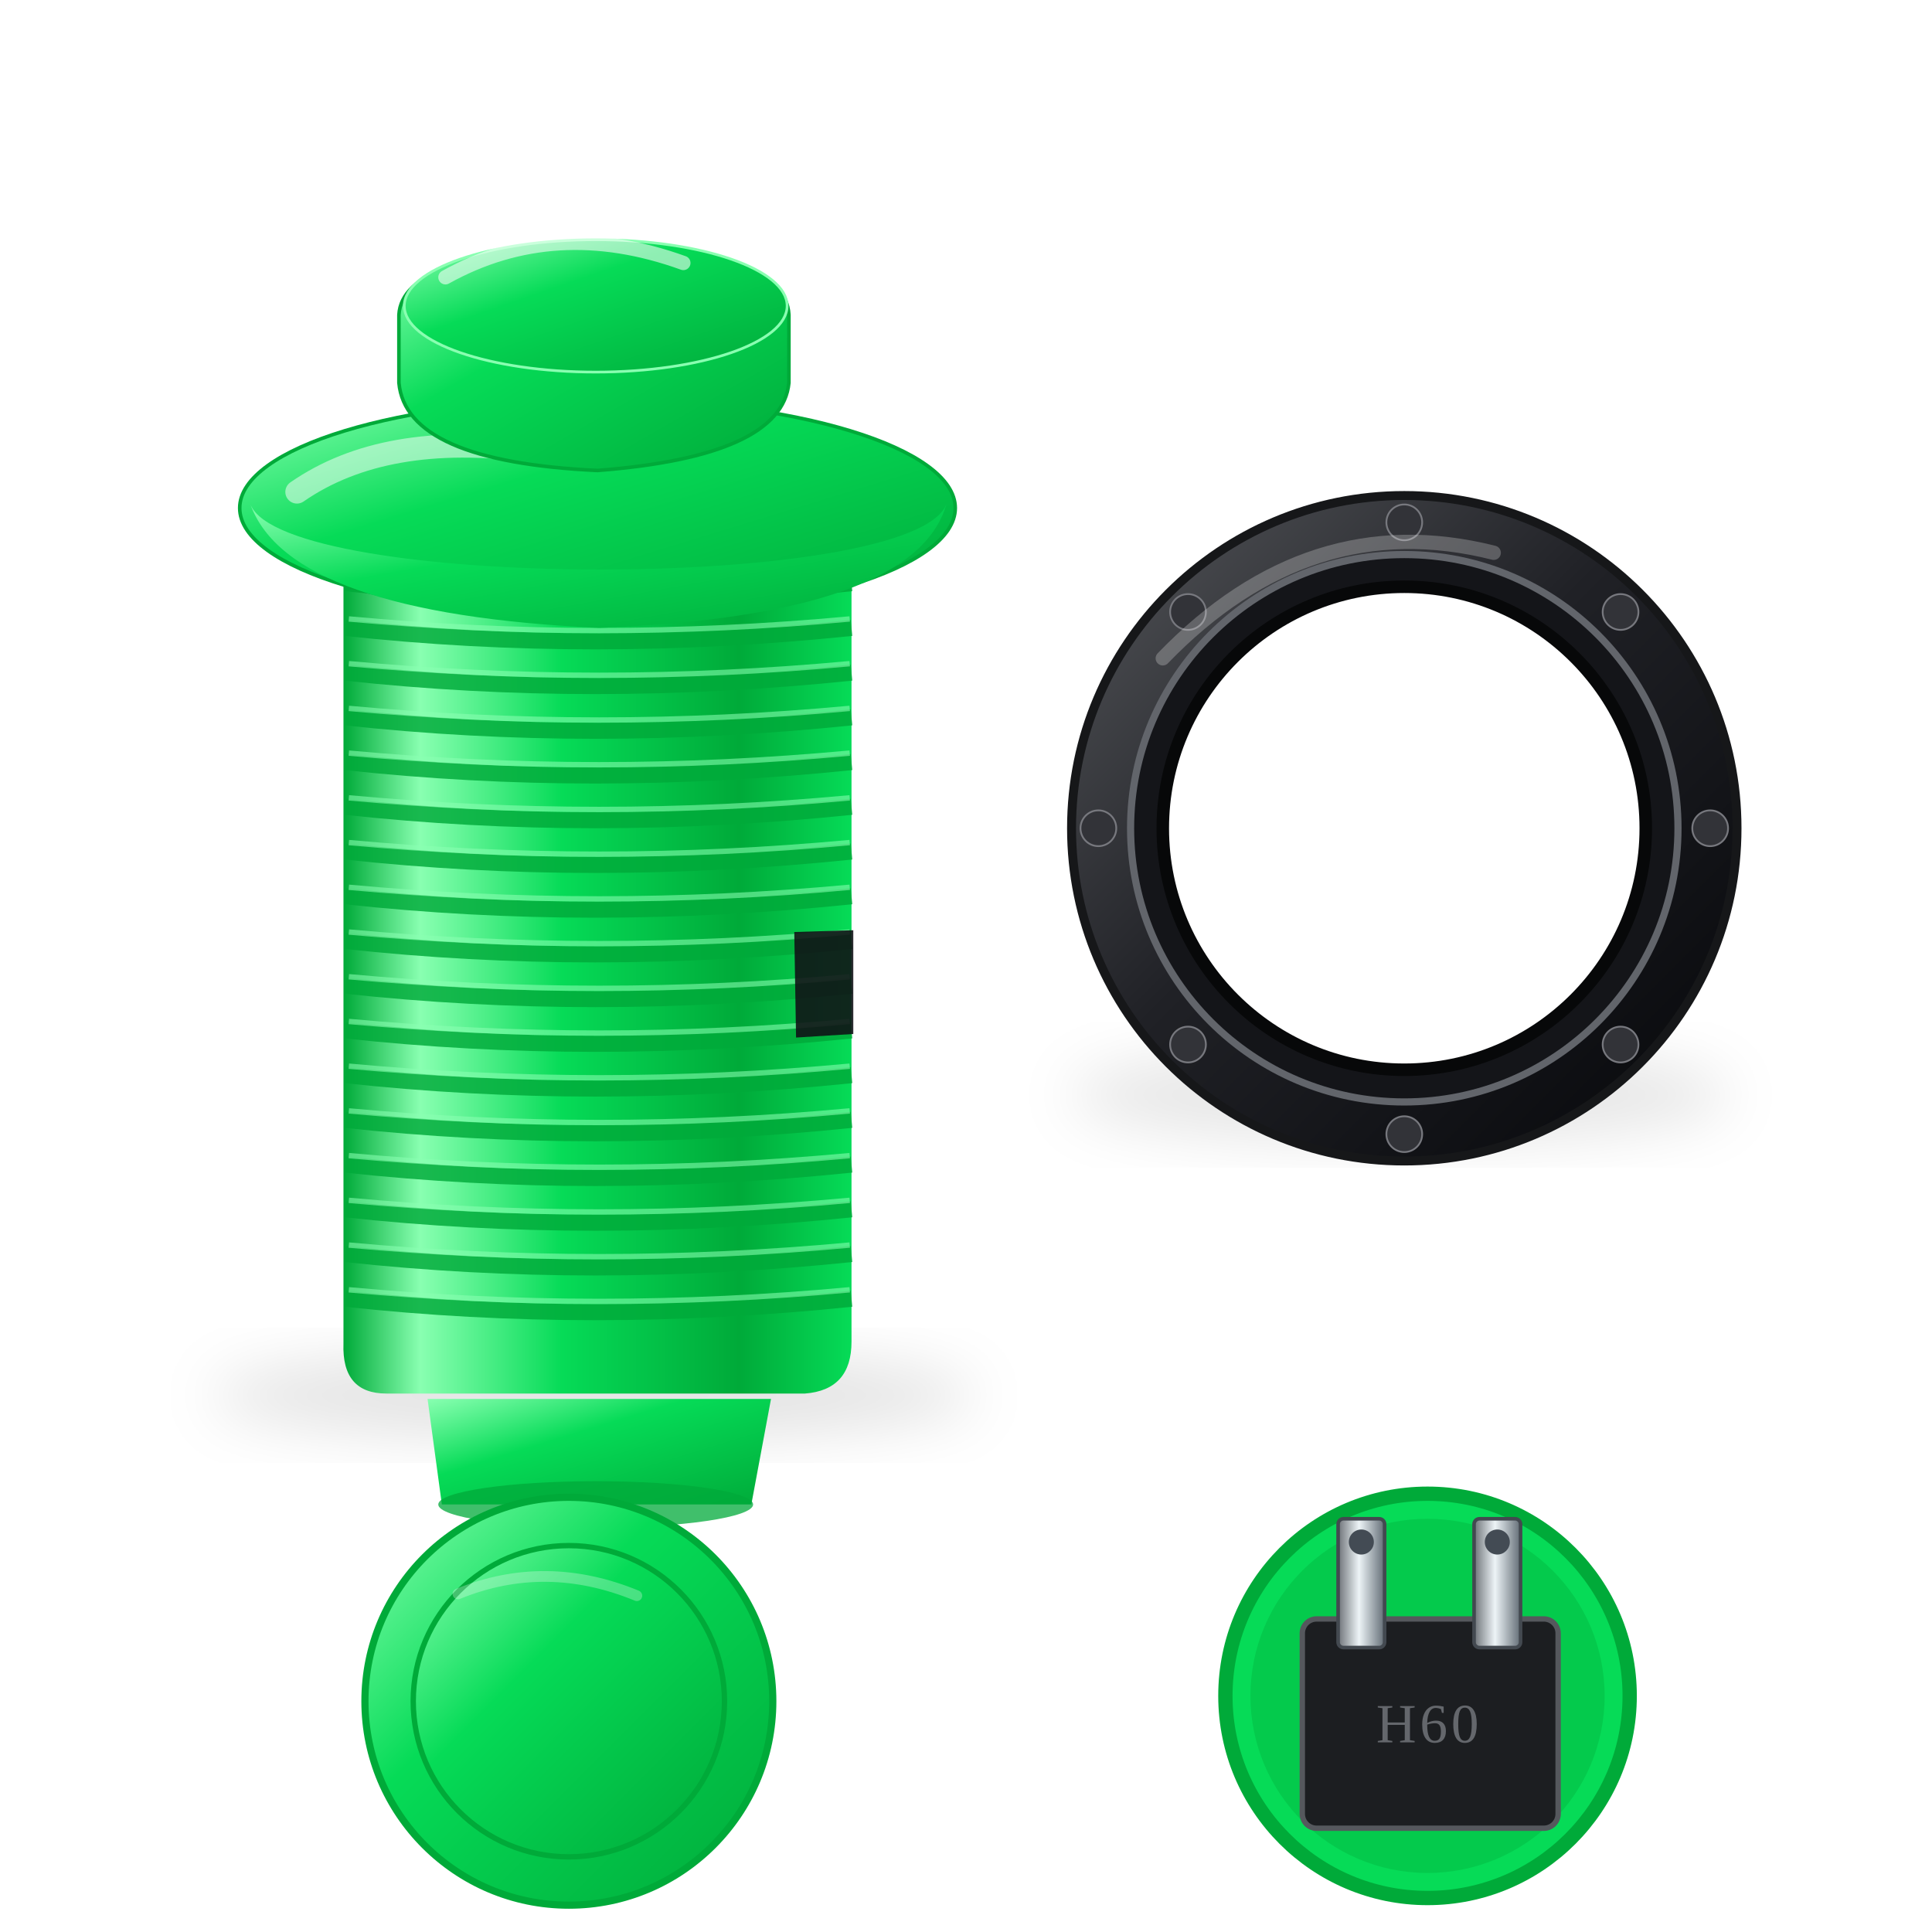
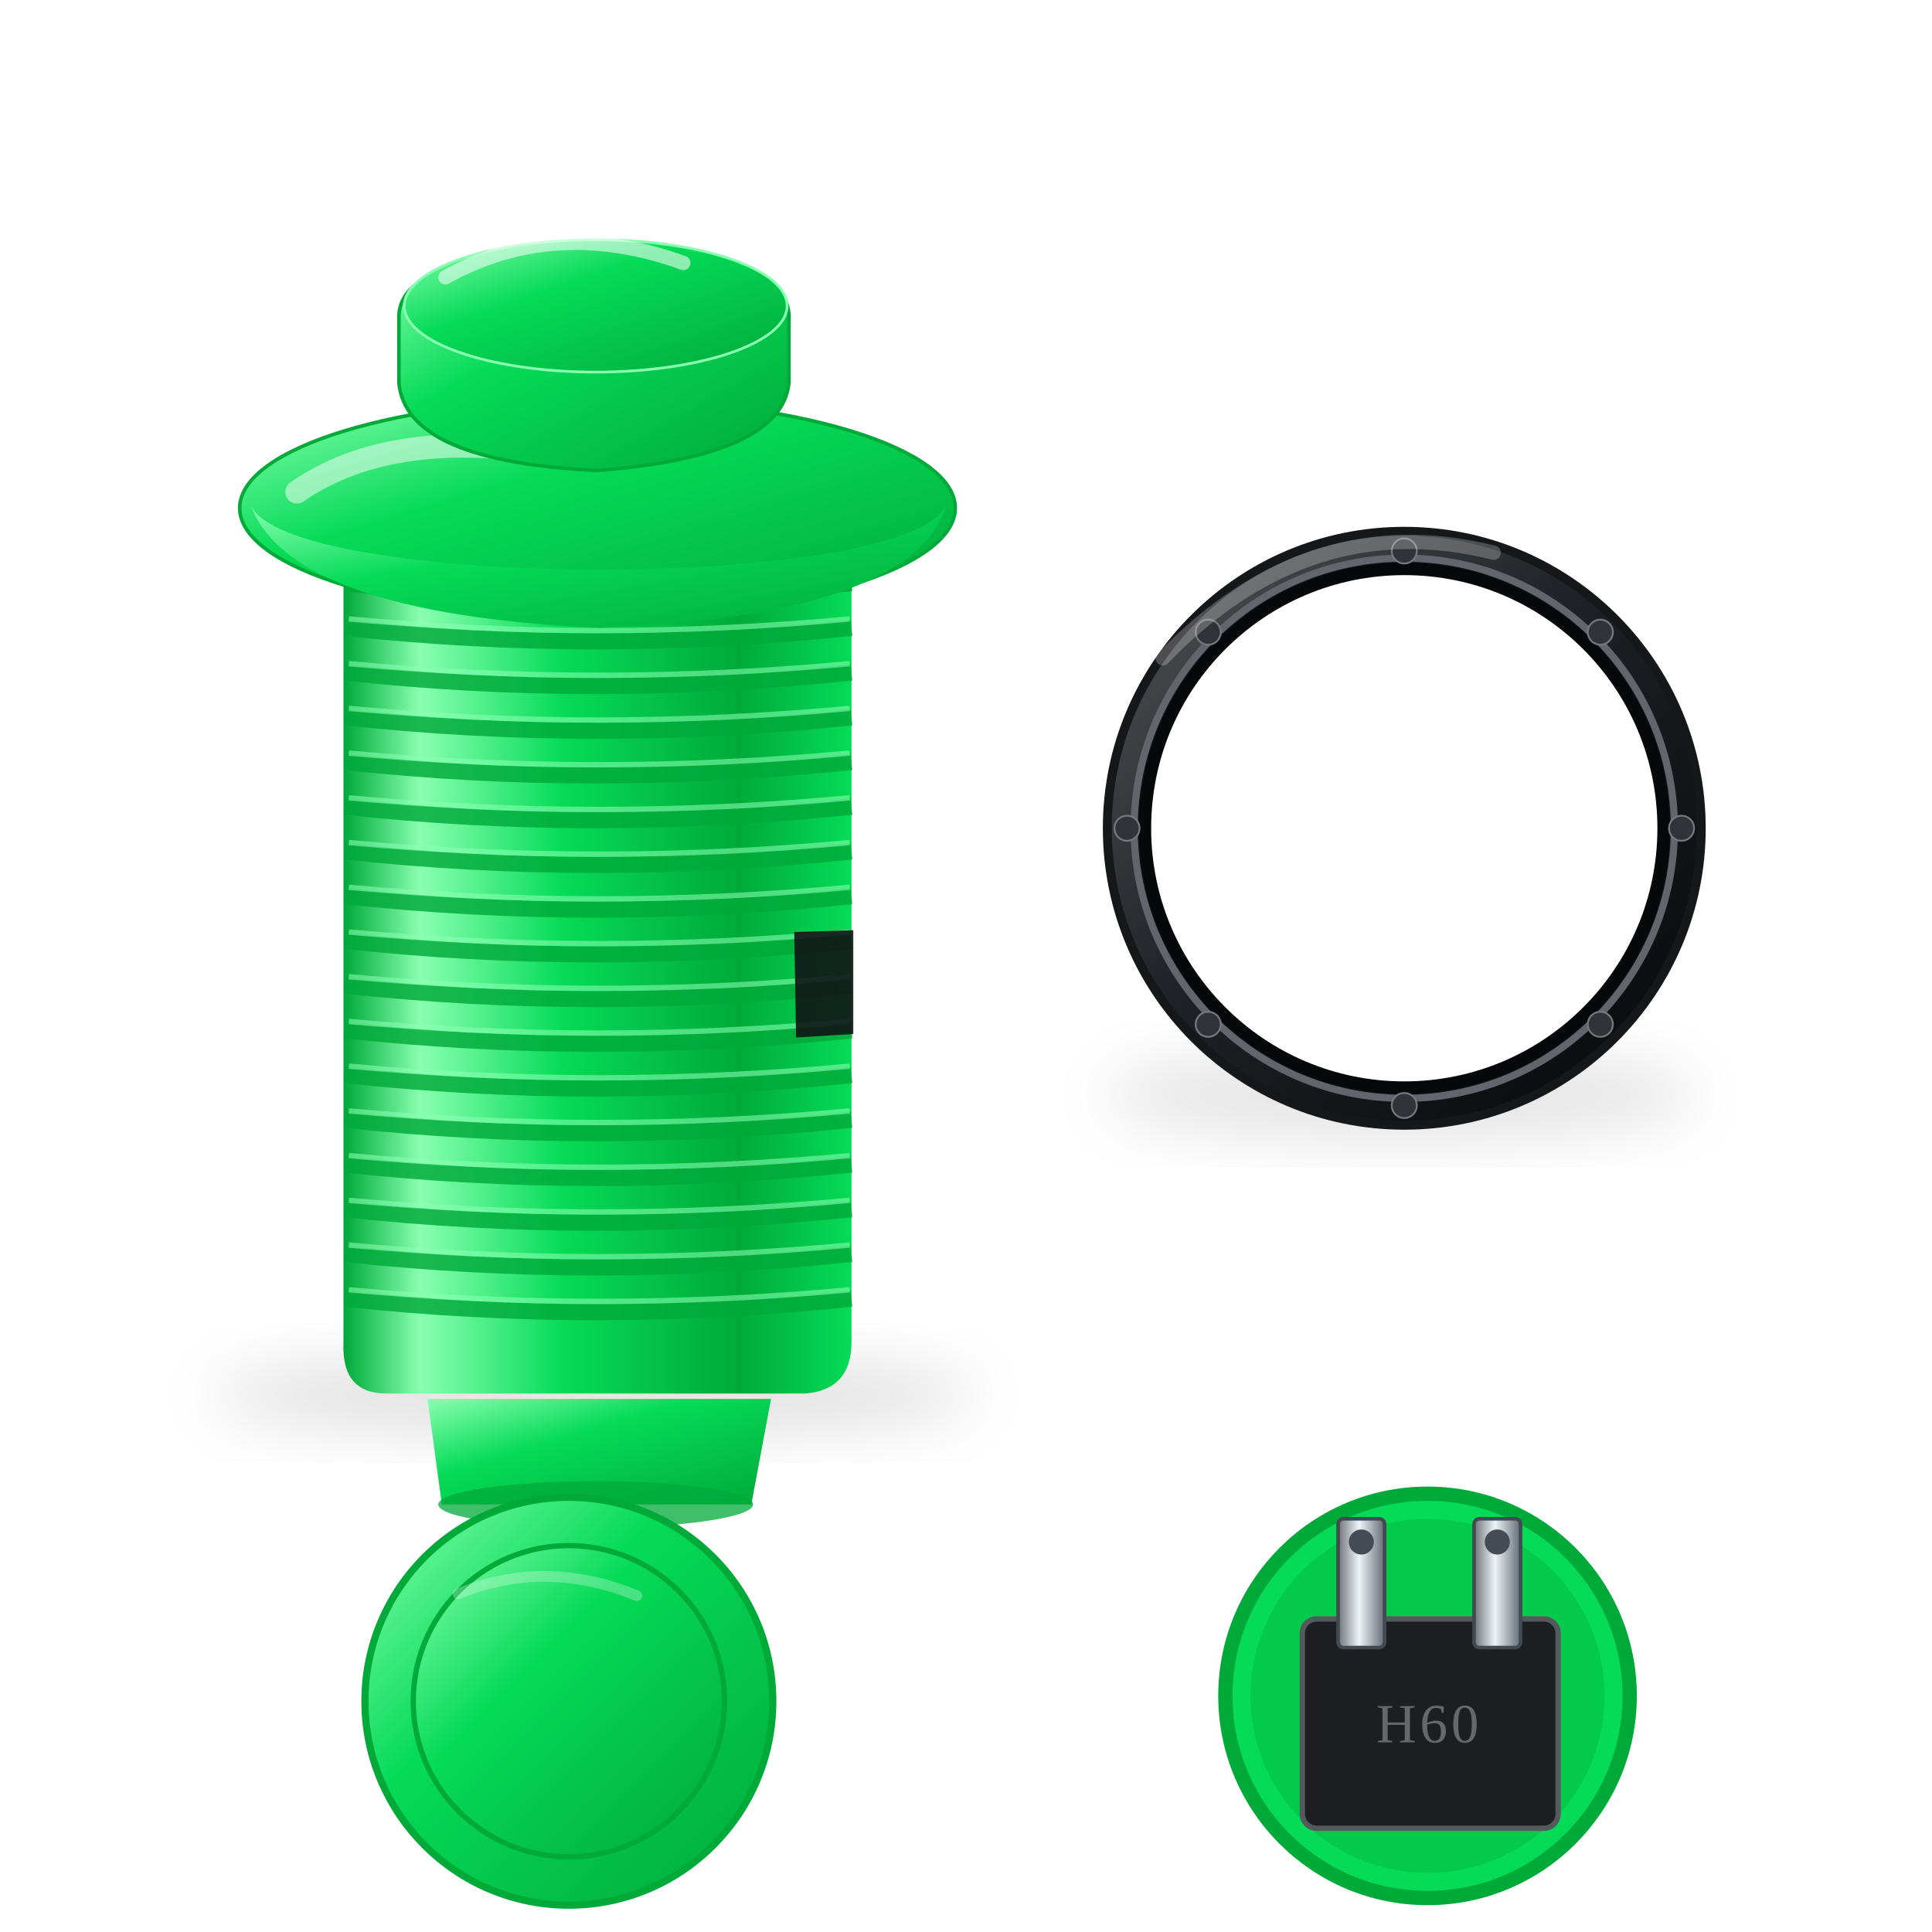
<svg xmlns="http://www.w3.org/2000/svg" width="1080" height="1080" viewBox="0 0 1080 1080" role="img" aria-label="H60 unbranded arcade push button, front, side, rear switch and correctly proportioned black mounting nut">
  <defs>
    <linearGradient id="body" x1="0" x2="1">
      <stop stop-color="#00aa39" />
      <stop offset=".15" stop-color="#89ffb1" />
      <stop offset=".43" stop-color="#06db57" />
      <stop offset=".78" stop-color="#00aa39" />
      <stop offset="1" stop-color="#06db57" />
    </linearGradient>
    <linearGradient id="top" x1="0" y1="0" x2="1" y2="1">
      <stop stop-color="#89ffb1" />
      <stop offset=".38" stop-color="#06db57" />
      <stop offset="1" stop-color="#00aa39" />
    </linearGradient>
    <linearGradient id="metal" x1="0" x2="1">
      <stop stop-color="#6e7378" />
      <stop offset=".45" stop-color="#edf4f7" />
      <stop offset="1" stop-color="#626c75" />
    </linearGradient>
    <linearGradient id="nut" x1="0" y1="0" x2="1" y2="1">
      <stop stop-color="#55575b" />
      <stop offset=".45" stop-color="#202126" />
      <stop offset="1" stop-color="#050609" />
    </linearGradient>
    <filter id="shadow" x="-25%" y="-25%" width="150%" height="150%">
      <feGaussianBlur stdDeviation="16" />
    </filter>
  </defs>
  <rect width="1080" height="1080" fill="#fff" />
  <ellipse cx="332" cy="780" rx="214" ry="25" fill="#000" opacity=".11" filter="url(#shadow)" />
  <path d="M192 304 Q192 284 214 284 L456 284 Q476 284 476 305 L476 750 Q476 777 450 779 L216 779 Q191 779 192 751 Z" fill="url(#body)" />
  <path d="M193 326 Q331 341 476 326" fill="none" stroke="#00aa39" stroke-width="9" opacity=".82" />
  <path d="M195 321 Q335 334 475 321" fill="none" stroke="#89ffb1" stroke-width="3" opacity=".57" />
  <path d="M193 351 Q331 366 476 351" fill="none" stroke="#00aa39" stroke-width="9" opacity=".82" />
  <path d="M195 346 Q335 359 475 346" fill="none" stroke="#89ffb1" stroke-width="3" opacity=".57" />
  <path d="M193 376 Q331 391 476 376" fill="none" stroke="#00aa39" stroke-width="9" opacity=".82" />
  <path d="M195 371 Q335 384 475 371" fill="none" stroke="#89ffb1" stroke-width="3" opacity=".57" />
  <path d="M193 401 Q331 416 476 401" fill="none" stroke="#00aa39" stroke-width="9" opacity=".82" />
  <path d="M195 396 Q335 409 475 396" fill="none" stroke="#89ffb1" stroke-width="3" opacity=".57" />
  <path d="M193 426 Q331 441 476 426" fill="none" stroke="#00aa39" stroke-width="9" opacity=".82" />
  <path d="M195 421 Q335 434 475 421" fill="none" stroke="#89ffb1" stroke-width="3" opacity=".57" />
  <path d="M193 451 Q331 466 476 451" fill="none" stroke="#00aa39" stroke-width="9" opacity=".82" />
  <path d="M195 446 Q335 459 475 446" fill="none" stroke="#89ffb1" stroke-width="3" opacity=".57" />
  <path d="M193 476 Q331 491 476 476" fill="none" stroke="#00aa39" stroke-width="9" opacity=".82" />
  <path d="M195 471 Q335 484 475 471" fill="none" stroke="#89ffb1" stroke-width="3" opacity=".57" />
  <path d="M193 501 Q331 516 476 501" fill="none" stroke="#00aa39" stroke-width="9" opacity=".82" />
  <path d="M195 496 Q335 509 475 496" fill="none" stroke="#89ffb1" stroke-width="3" opacity=".57" />
  <path d="M193 526 Q331 541 476 526" fill="none" stroke="#00aa39" stroke-width="9" opacity=".82" />
  <path d="M195 521 Q335 534 475 521" fill="none" stroke="#89ffb1" stroke-width="3" opacity=".57" />
  <path d="M193 551 Q331 566 476 551" fill="none" stroke="#00aa39" stroke-width="9" opacity=".82" />
  <path d="M195 546 Q335 559 475 546" fill="none" stroke="#89ffb1" stroke-width="3" opacity=".57" />
  <path d="M193 576 Q331 591 476 576" fill="none" stroke="#00aa39" stroke-width="9" opacity=".82" />
  <path d="M195 571 Q335 584 475 571" fill="none" stroke="#89ffb1" stroke-width="3" opacity=".57" />
  <path d="M193 601 Q331 616 476 601" fill="none" stroke="#00aa39" stroke-width="9" opacity=".82" />
  <path d="M195 596 Q335 609 475 596" fill="none" stroke="#89ffb1" stroke-width="3" opacity=".57" />
  <path d="M193 626 Q331 641 476 626" fill="none" stroke="#00aa39" stroke-width="9" opacity=".82" />
  <path d="M195 621 Q335 634 475 621" fill="none" stroke="#89ffb1" stroke-width="3" opacity=".57" />
  <path d="M193 651 Q331 666 476 651" fill="none" stroke="#00aa39" stroke-width="9" opacity=".82" />
  <path d="M195 646 Q335 659 475 646" fill="none" stroke="#89ffb1" stroke-width="3" opacity=".57" />
  <path d="M193 676 Q331 691 476 676" fill="none" stroke="#00aa39" stroke-width="9" opacity=".82" />
  <path d="M195 671 Q335 684 475 671" fill="none" stroke="#89ffb1" stroke-width="3" opacity=".57" />
  <path d="M193 701 Q331 716 476 701" fill="none" stroke="#00aa39" stroke-width="9" opacity=".82" />
  <path d="M195 696 Q335 709 475 696" fill="none" stroke="#89ffb1" stroke-width="3" opacity=".57" />
  <path d="M193 726 Q331 741 476 726" fill="none" stroke="#00aa39" stroke-width="9" opacity=".82" />
  <path d="M195 721 Q335 734 475 721" fill="none" stroke="#89ffb1" stroke-width="3" opacity=".57" />
  <path d="M444 521 L477 520 L477 578 L445 580 Z" fill="#101115" opacity=".89" />
  <path d="M239 782 L431 782 L420 841 L247 841 Z" fill="url(#top)" />
  <ellipse cx="333" cy="841" rx="88" ry="13" fill="#00aa39" opacity=".75" />
  <ellipse cx="334" cy="284" rx="200" ry="61" fill="url(#top)" stroke="#00aa39" stroke-width="2" />
  <path d="M140 282 C159 330 509 331 529 282 Q511 344 335 351 Q162 343 140 282Z" fill="url(#top)" />
  <path d="M166 275 Q215 241 297 252" stroke="#fff" stroke-width="13" stroke-linecap="round" fill="none" opacity=".50" />
  <path d="M223 214 L223 176 Q225 141 333 138 Q439 139 441 176 L441 214 Q437 255 334 263 Q227 258 223 214 Z" fill="url(#top)" stroke="#00aa39" stroke-width="2" />
  <ellipse cx="333" cy="171" rx="107" ry="37" fill="url(#top)" stroke="#89ffb1" stroke-width="1.5" />
  <path d="M249 155 Q310 121 382 147" stroke="#fff" opacity=".55" stroke-width="8" stroke-linecap="round" fill="none" />
-   <ellipse cx="783" cy="612" rx="185" ry="27" fill="#000" opacity=".10" filter="url(#shadow)" />
-   <circle cx="785" cy="463" r="186" fill="url(#nut)" stroke="#161719" stroke-width="5" />
-   <circle cx="785" cy="463" r="153" fill="#141519" stroke="#62656b" stroke-width="4" />
-   <circle cx="785" cy="463" r="135" fill="#fff" stroke="#070809" stroke-width="7" />
-   <circle cx="956.0" cy="463.0" r="10" fill="#323338" stroke="#77787e" stroke-width="1" />
-   <circle cx="905.9" cy="583.9" r="10" fill="#323338" stroke="#77787e" stroke-width="1" />
-   <circle cx="785.0" cy="634.0" r="10" fill="#323338" stroke="#77787e" stroke-width="1" />
-   <circle cx="664.1" cy="583.9" r="10" fill="#323338" stroke="#77787e" stroke-width="1" />
-   <circle cx="614.0" cy="463.0" r="10" fill="#323338" stroke="#77787e" stroke-width="1" />
-   <circle cx="664.1" cy="342.1" r="10" fill="#323338" stroke="#77787e" stroke-width="1" />
-   <circle cx="785.0" cy="292.0" r="10" fill="#323338" stroke="#77787e" stroke-width="1" />
-   <circle cx="905.9" cy="342.1" r="10" fill="#323338" stroke="#77787e" stroke-width="1" />
+   <ellipse cx="783" cy="612" rx="166" ry="27" fill="#000" opacity=".10" filter="url(#shadow)" />
+   <circle cx="785" cy="463" r="166" fill="url(#nut)" stroke="#161719" stroke-width="5" />
+   <circle cx="785" cy="463" r="151" fill="#141519" stroke="#62656b" stroke-width="4" />
+   <circle cx="785" cy="463" r="145" fill="#fff" stroke="#070809" stroke-width="7" />
+   <circle cx="940.0" cy="463.0" r="7" fill="#323338" stroke="#77787e" stroke-width="1" />
+   <circle cx="894.6" cy="572.6" r="7" fill="#323338" stroke="#77787e" stroke-width="1" />
+   <circle cx="785.0" cy="618.0" r="7" fill="#323338" stroke="#77787e" stroke-width="1" />
+   <circle cx="675.4" cy="572.6" r="7" fill="#323338" stroke="#77787e" stroke-width="1" />
+   <circle cx="630.0" cy="463.0" r="7" fill="#323338" stroke="#77787e" stroke-width="1" />
+   <circle cx="675.4" cy="353.4" r="7" fill="#323338" stroke="#77787e" stroke-width="1" />
+   <circle cx="785.0" cy="308.0" r="7" fill="#323338" stroke="#77787e" stroke-width="1" />
+   <circle cx="894.6" cy="353.4" r="7" fill="#323338" stroke="#77787e" stroke-width="1" />
  <path d="M650 368 Q732 283 835 309" fill="none" stroke="#fff" stroke-width="8" stroke-linecap="round" opacity=".24" />
  <circle cx="318" cy="951" r="114" fill="url(#top)" stroke="#00aa39" stroke-width="4" />
  <circle cx="318" cy="951" r="87" fill="url(#top)" stroke="#00aa39" stroke-width="3" />
  <path d="M256 891 Q305 871 356 892" fill="none" stroke="#fff" stroke-width="6" stroke-linecap="round" opacity=".27" />
  <circle cx="798" cy="948" r="113" fill="#06db57" stroke="#00aa39" stroke-width="8" />
  <circle cx="798" cy="948" r="99" fill="#00aa39" opacity=".34" />
  <rect x="728" y="905" width="143" height="117" rx="8" fill="#1c1e21" stroke="#55585d" stroke-width="3" />
  <rect x="748" y="849" width="26" height="72" rx="3" fill="url(#metal)" stroke="#434950" stroke-width="2" />
  <rect x="824" y="849" width="26" height="72" rx="3" fill="url(#metal)" stroke="#434950" stroke-width="2" />
  <circle cx="761" cy="862" r="7" fill="#434b54" />
  <circle cx="837" cy="862" r="7" fill="#434b54" />
  <text x="798" y="974" font-size="31" text-anchor="middle" letter-spacing="2" fill="#64676c">H60</text>
</svg>
